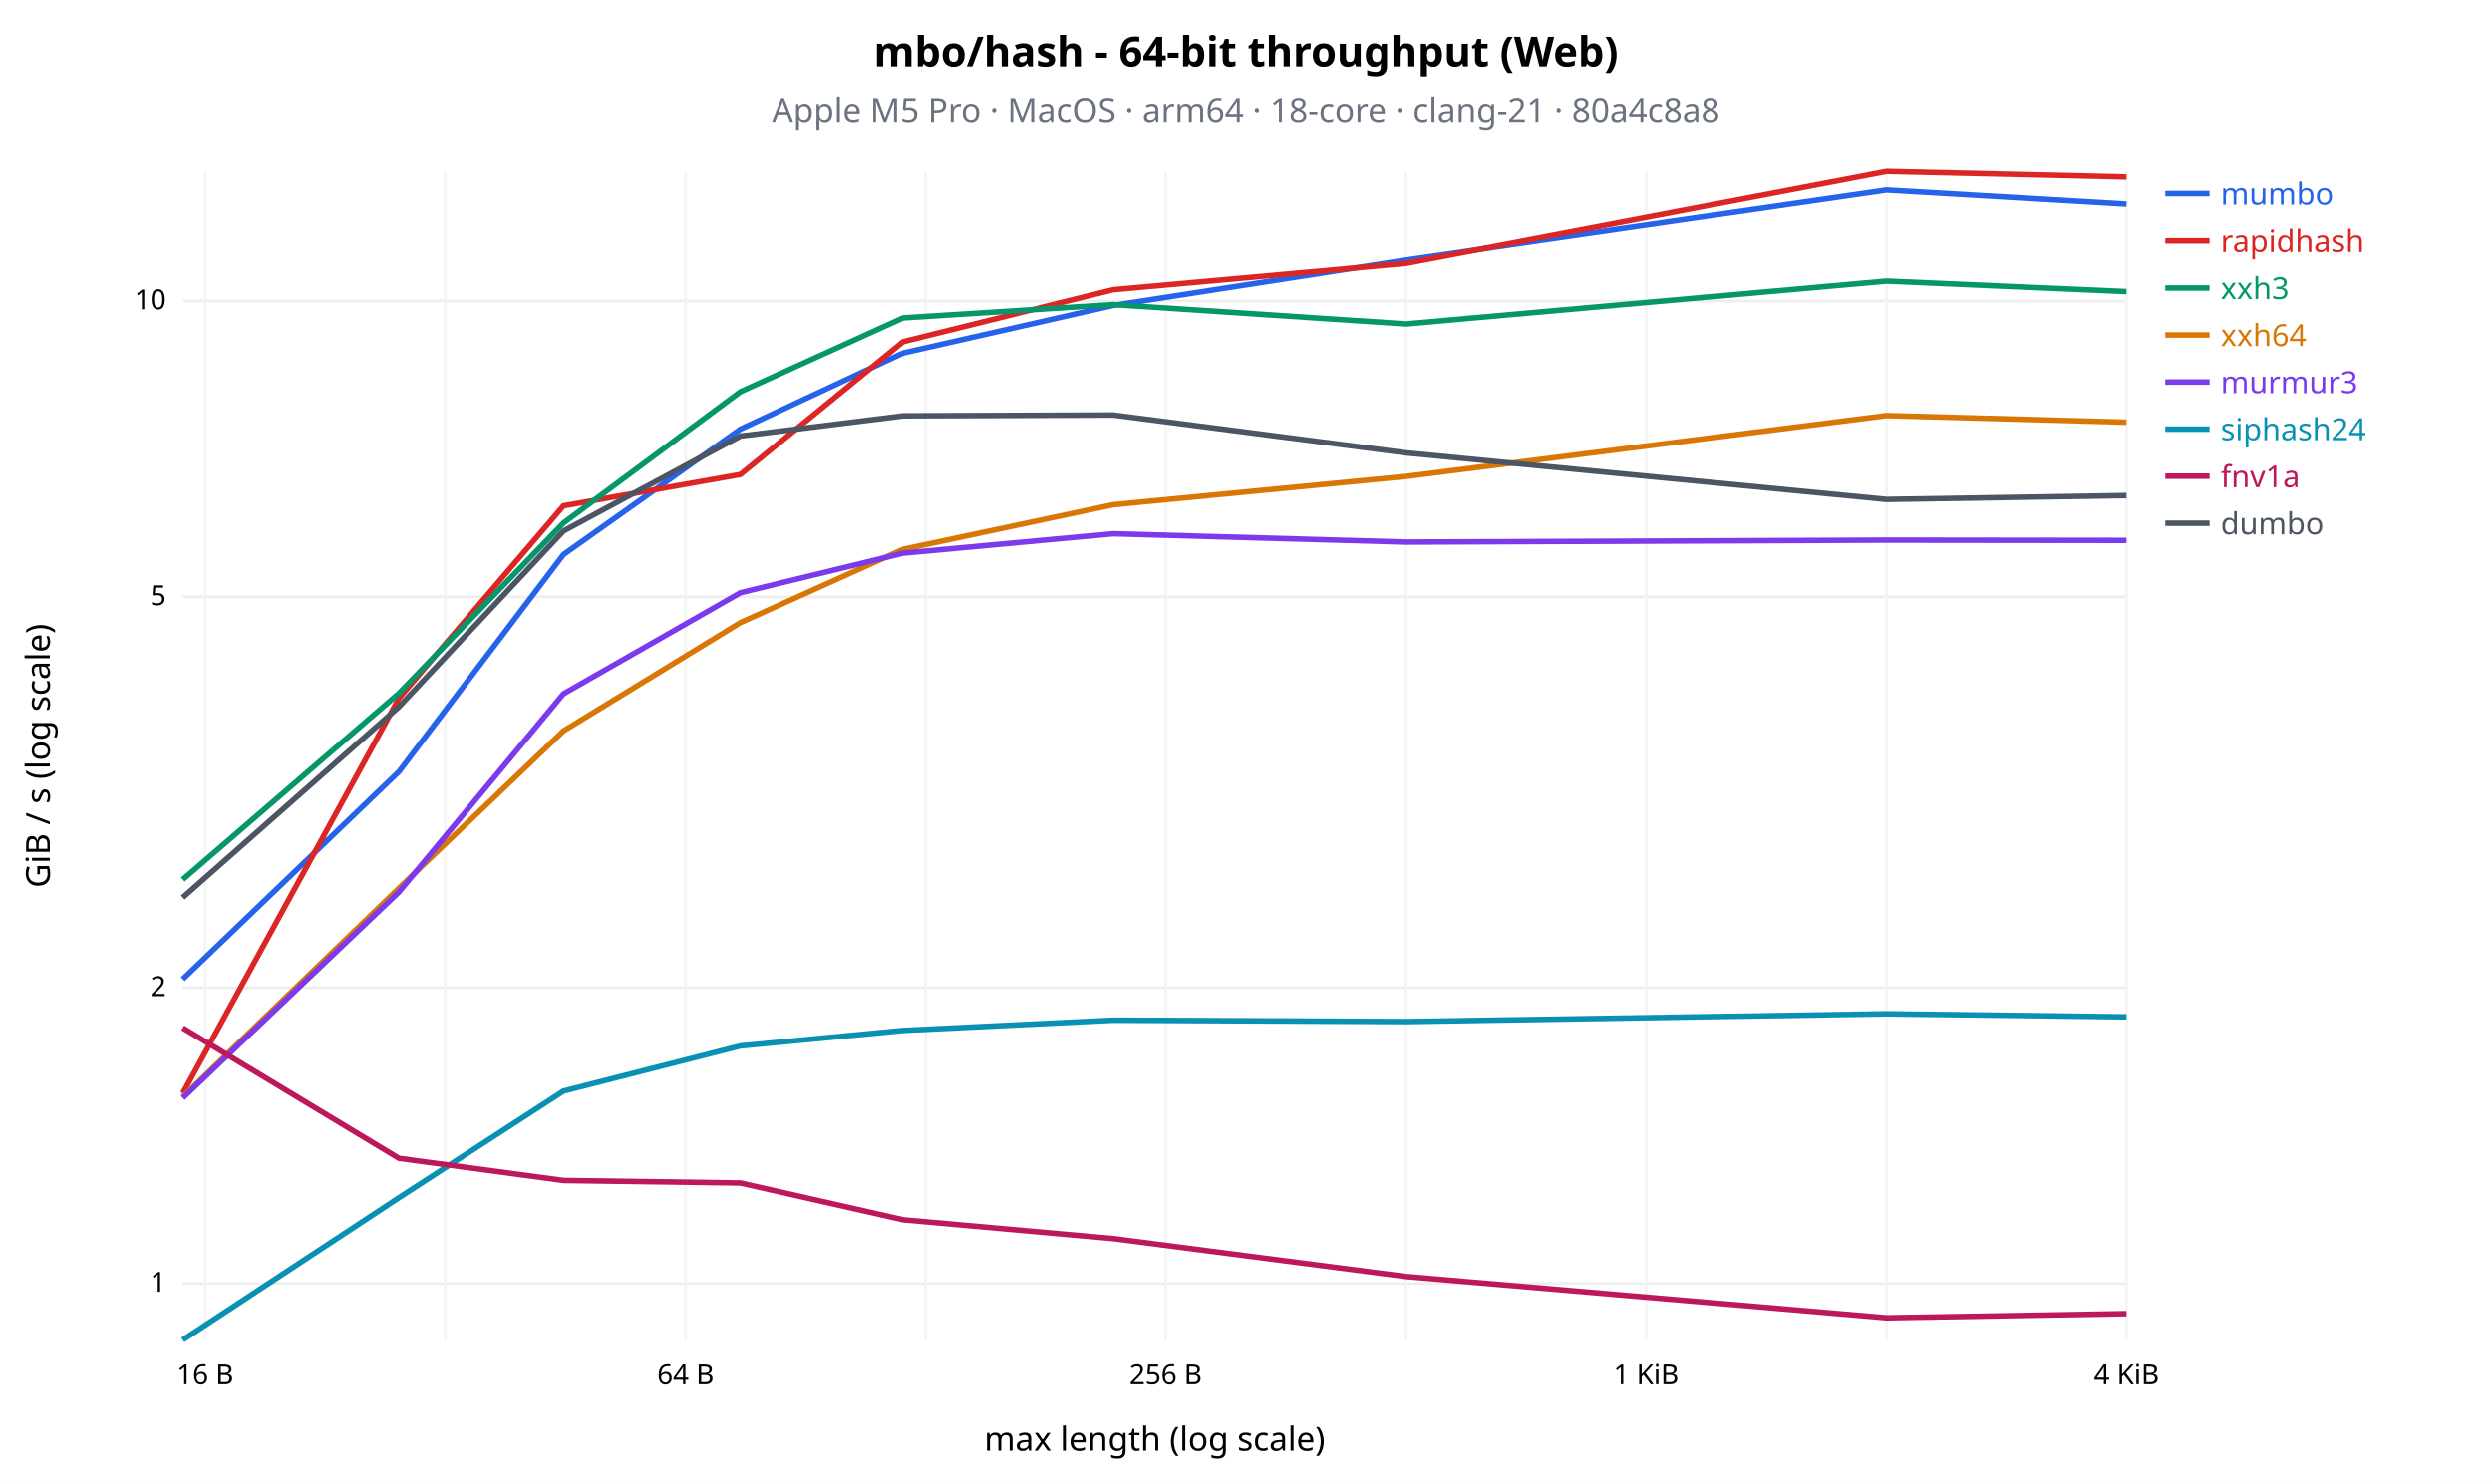
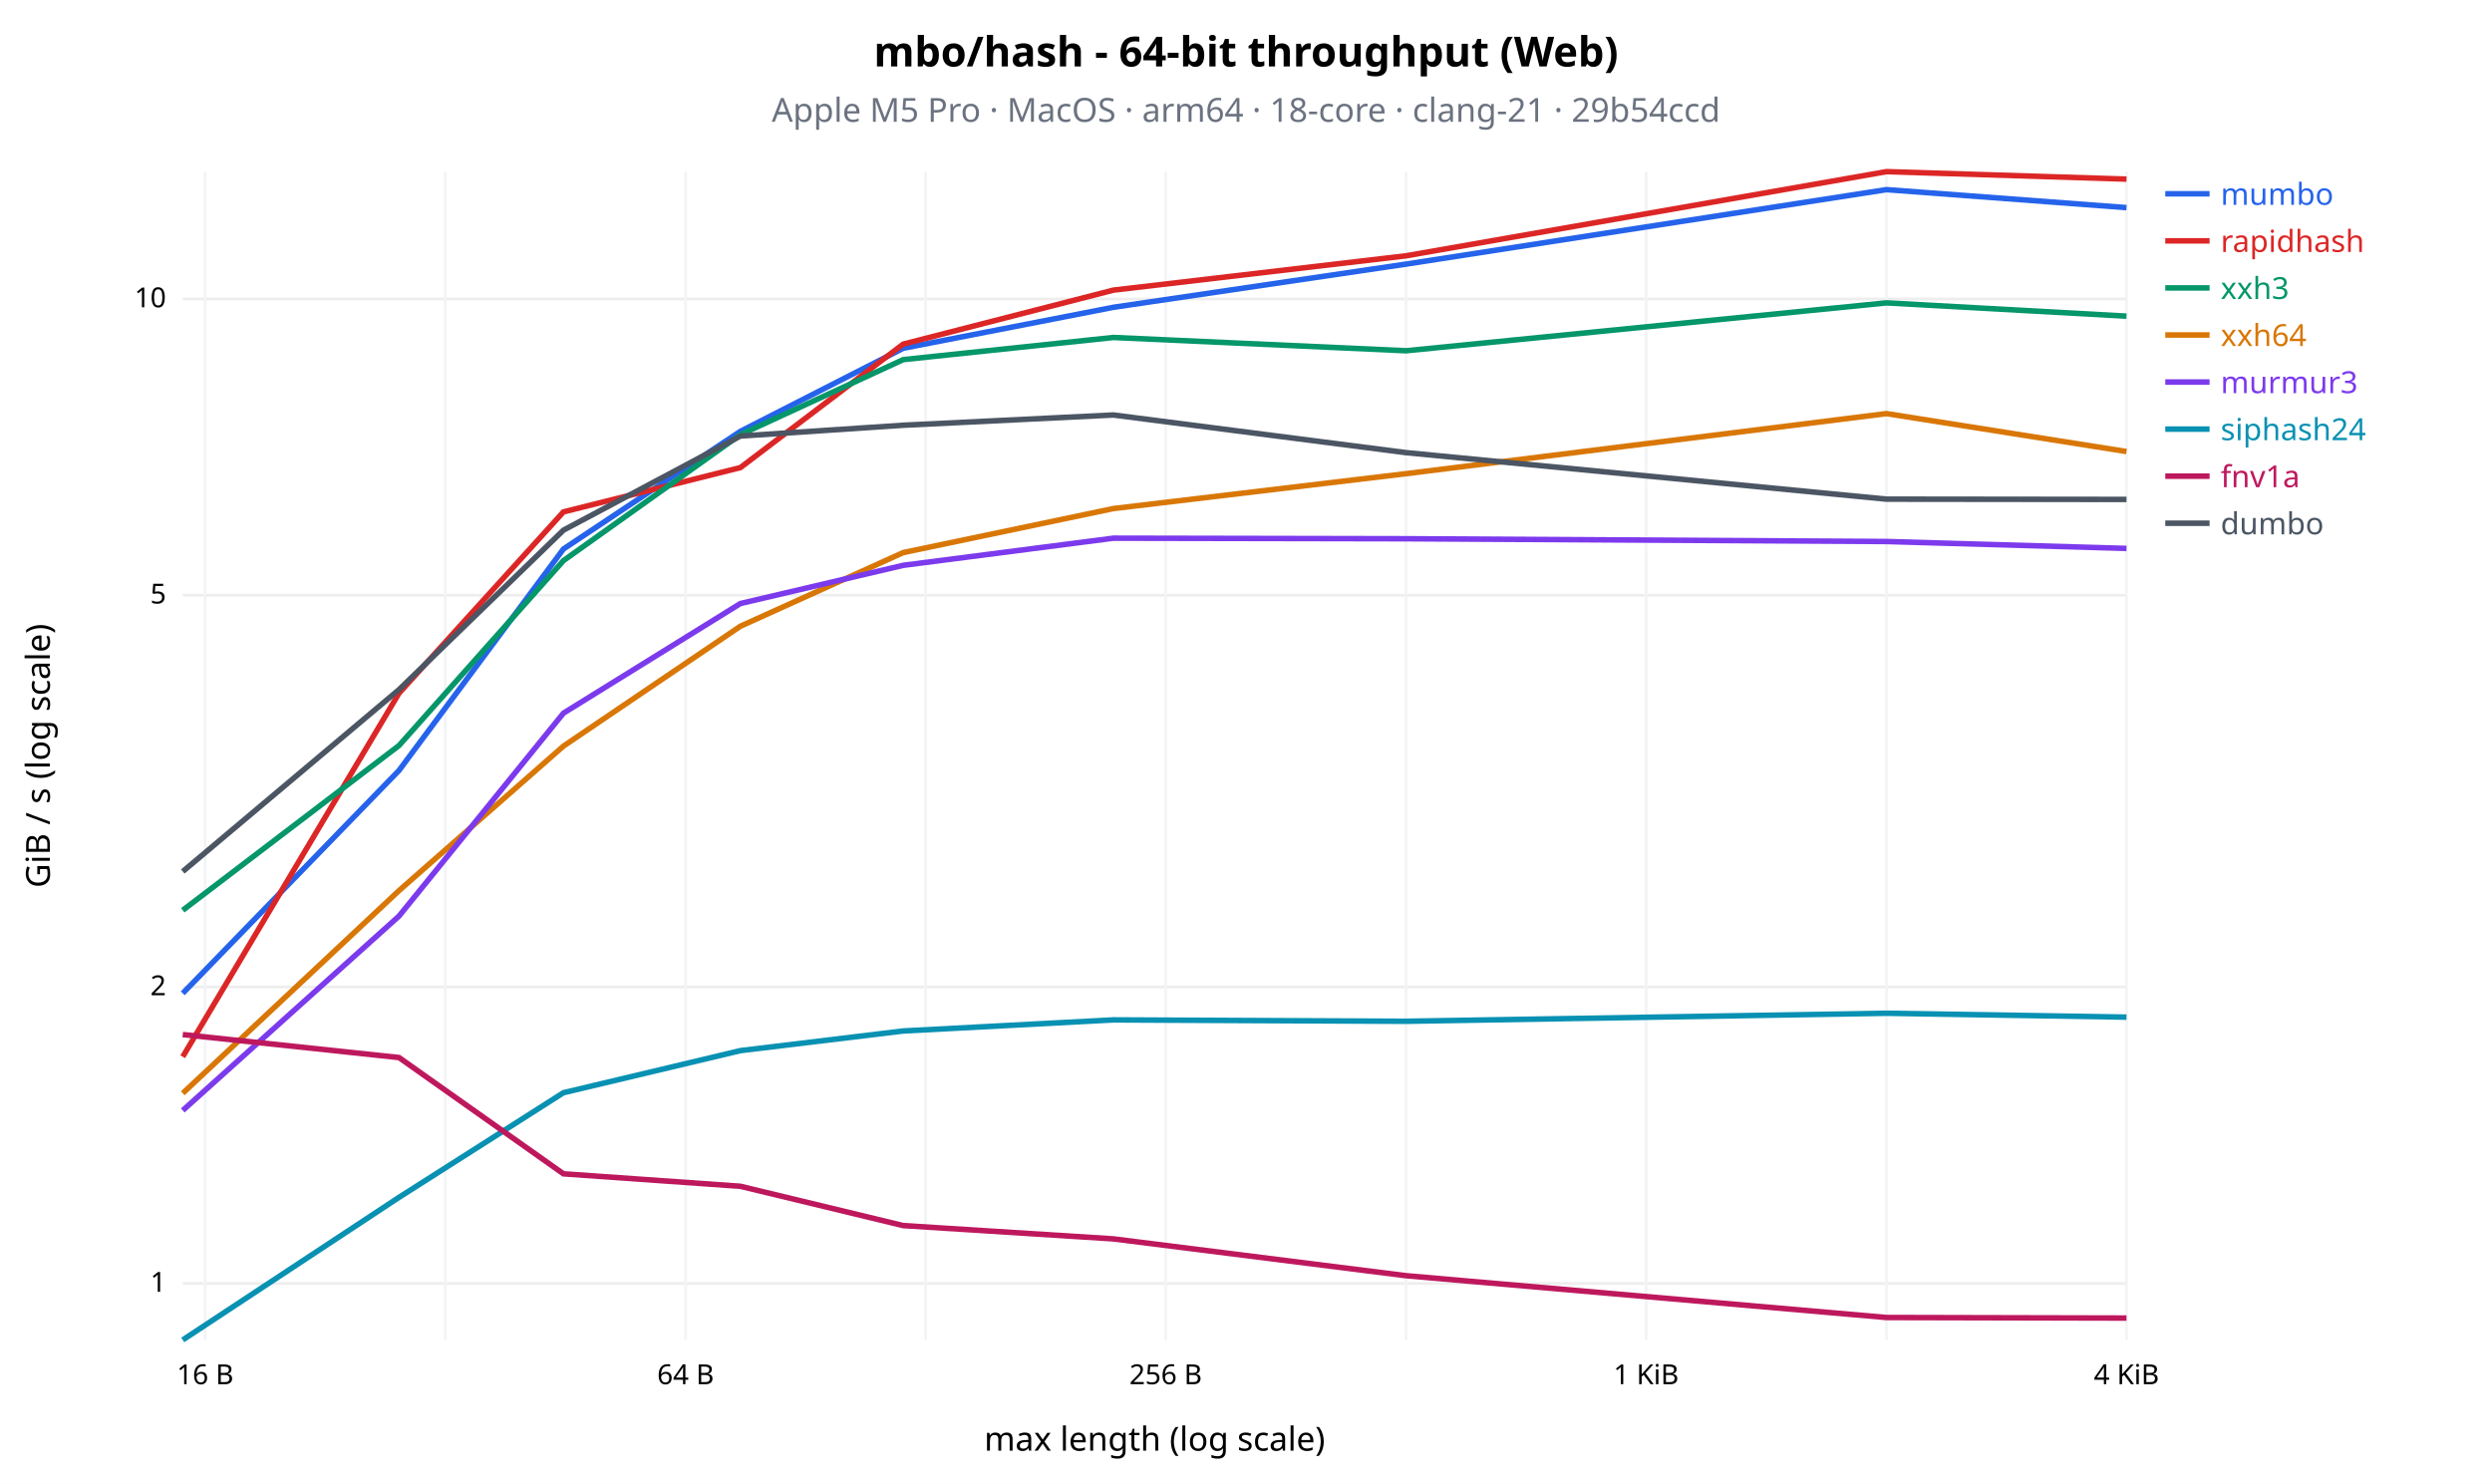
<svg xmlns="http://www.w3.org/2000/svg" width="900" height="536" font-family="sans-serif">
  <rect width="900" height="536" fill="white" />
  <text x="450" y="24" font-size="15" font-weight="bold" text-anchor="middle">mbo/hash - 64-bit throughput (Web)</text>
-   <text x="450" y="44" font-size="12" fill="#6b7280" text-anchor="middle">Apple M5 Pro · MacOS · arm64 · 18-core · clang-21 · 80a4c8a8</text>
+   <text x="450" y="44" font-size="12" fill="#6b7280" text-anchor="middle">Apple M5 Pro · MacOS · arm64 · 18-core · clang-21 · 29b54ccd</text>
  <line x1="66" y1="463.6" x2="768.0" y2="463.6" stroke="#eee" />
  <text x="60" y="466.6" font-size="10" text-anchor="end">1</text>
-   <line x1="66" y1="356.8" x2="768.0" y2="356.8" stroke="#eee" />
-   <text x="60" y="359.8" font-size="10" text-anchor="end">2</text>
-   <line x1="66" y1="215.6" x2="768.0" y2="215.6" stroke="#eee" />
-   <text x="60" y="218.6" font-size="10" text-anchor="end">5</text>
-   <line x1="66" y1="108.7" x2="768.0" y2="108.7" stroke="#eee" />
-   <text x="60" y="111.7" font-size="10" text-anchor="end">10</text>
+   <line x1="66" y1="356.5" x2="768.0" y2="356.5" stroke="#eee" />
+   <text x="60" y="359.5" font-size="10" text-anchor="end">2</text>
+   <line x1="66" y1="215.0" x2="768.0" y2="215.0" stroke="#eee" />
+   <text x="60" y="218.0" font-size="10" text-anchor="end">5</text>
+   <line x1="66" y1="108.0" x2="768.0" y2="108.0" stroke="#eee" />
+   <text x="60" y="111.0" font-size="10" text-anchor="end">10</text>
  <line x1="74.1" y1="62" x2="74.1" y2="484.0" stroke="#f3f4f6" />
  <text x="74.1" y="500.0" font-size="10" text-anchor="middle">16 B</text>
  <line x1="160.8" y1="62" x2="160.8" y2="484.0" stroke="#f3f4f6" />
  <line x1="247.6" y1="62" x2="247.6" y2="484.0" stroke="#f3f4f6" />
  <text x="247.6" y="500.0" font-size="10" text-anchor="middle">64 B</text>
  <line x1="334.3" y1="62" x2="334.3" y2="484.0" stroke="#f3f4f6" />
  <line x1="421.0" y1="62" x2="421.0" y2="484.0" stroke="#f3f4f6" />
  <text x="421.0" y="500.0" font-size="10" text-anchor="middle">256 B</text>
  <line x1="507.8" y1="62" x2="507.8" y2="484.0" stroke="#f3f4f6" />
  <line x1="594.5" y1="62" x2="594.5" y2="484.0" stroke="#f3f4f6" />
  <text x="594.5" y="500.0" font-size="10" text-anchor="middle">1 KiB</text>
  <line x1="681.3" y1="62" x2="681.3" y2="484.0" stroke="#f3f4f6" />
  <line x1="768.0" y1="62" x2="768.0" y2="484.0" stroke="#f3f4f6" />
  <text x="768.0" y="500.0" font-size="10" text-anchor="middle">4 KiB</text>
  <text x="417" y="524" font-size="12" text-anchor="middle">max length (log scale)</text>
  <text x="18" y="273" font-size="12" transform="rotate(-90 18 273)" text-anchor="middle">GiB / s (log scale)</text>
-   <polyline points="66.0,353.7 144.1,278.7 203.5,200.3 267.4,155.0 326.2,127.5 402.1,110.3 507.8,93.9 681.3,68.7 768.0,73.8" fill="none" stroke="#2563eb" stroke-width="2" />
+   <polyline points="66.0,358.8 144.1,278.3 203.5,198.3 267.4,155.8 326.2,125.8 402.1,111.0 507.8,95.4 681.3,68.5 768.0,75.0" fill="none" stroke="#2563eb" stroke-width="2" />
  <line x1="782.0" y1="70.0" x2="798.0" y2="70.0" stroke="#2563eb" stroke-width="2" />
  <text x="802.0" y="74.0" font-size="11" fill="#2563eb">mumbo</text>
-   <polyline points="66.0,394.9 144.1,252.2 203.5,182.7 267.4,171.4 326.2,123.4 402.1,104.6 507.8,95.1 681.3,62.0 768.0,64.0" fill="none" stroke="#dc2626" stroke-width="2" />
+   <polyline points="66.0,381.7 144.1,250.4 203.5,184.9 267.4,168.9 326.2,124.3 402.1,104.8 507.8,92.4 681.3,62.0 768.0,64.7" fill="none" stroke="#dc2626" stroke-width="2" />
  <line x1="782.0" y1="87.0" x2="798.0" y2="87.0" stroke="#dc2626" stroke-width="2" />
  <text x="802.0" y="91.0" font-size="11" fill="#dc2626">rapidhash</text>
-   <polyline points="66.0,317.7 144.1,250.4 203.5,188.9 267.4,141.5 326.2,114.8 402.1,110.0 507.8,117.0 681.3,101.5 768.0,105.3" fill="none" stroke="#059669" stroke-width="2" />
+   <polyline points="66.0,328.8 144.1,269.3 203.5,202.5 267.4,157.0 326.2,129.9 402.1,121.9 507.8,126.7 681.3,109.4 768.0,114.2" fill="none" stroke="#059669" stroke-width="2" />
  <line x1="782.0" y1="104.0" x2="798.0" y2="104.0" stroke="#059669" stroke-width="2" />
  <text x="802.0" y="108.0" font-size="11" fill="#059669">xxh3</text>
-   <polyline points="66.0,396.2 144.1,320.8 203.5,264.0 267.4,224.9 326.2,198.4 402.1,182.3 507.8,172.1 681.3,150.1 768.0,152.5" fill="none" stroke="#d97706" stroke-width="2" />
+   <polyline points="66.0,394.9 144.1,321.7 203.5,269.5 267.4,226.2 326.2,199.6 402.1,183.7 507.8,171.1 681.3,149.4 768.0,163.1" fill="none" stroke="#d97706" stroke-width="2" />
  <line x1="782.0" y1="121.0" x2="798.0" y2="121.0" stroke="#d97706" stroke-width="2" />
  <text x="802.0" y="125.0" font-size="11" fill="#d97706">xxh64</text>
-   <polyline points="66.0,396.6 144.1,322.2 203.5,250.6 267.4,214.1 326.2,199.8 402.1,192.8 507.8,195.8 681.3,195.1 768.0,195.2" fill="none" stroke="#7c3aed" stroke-width="2" />
+   <polyline points="66.0,401.1 144.1,330.9 203.5,257.6 267.4,218.0 326.2,204.2 402.1,194.4 507.8,194.6 681.3,195.6 768.0,198.1" fill="none" stroke="#7c3aed" stroke-width="2" />
  <line x1="782.0" y1="138.0" x2="798.0" y2="138.0" stroke="#7c3aed" stroke-width="2" />
  <text x="802.0" y="142.0" font-size="11" fill="#7c3aed">murmur3</text>
-   <polyline points="66.0,484.0 144.1,432.6 203.5,394.1 267.4,377.8 326.2,372.2 402.1,368.5 507.8,369.0 681.3,366.2 768.0,367.3" fill="none" stroke="#0891b2" stroke-width="2" />
+   <polyline points="66.0,484.0 144.1,432.5 203.5,394.7 267.4,379.5 326.2,372.4 402.1,368.4 507.8,368.9 681.3,366.0 768.0,367.4" fill="none" stroke="#0891b2" stroke-width="2" />
  <line x1="782.0" y1="155.0" x2="798.0" y2="155.0" stroke="#0891b2" stroke-width="2" />
  <text x="802.0" y="159.0" font-size="11" fill="#0891b2">siphash24</text>
-   <polyline points="66.0,371.3 144.1,418.4 203.5,426.4 267.4,427.3 326.2,440.6 402.1,447.4 507.8,461.1 681.3,476.0 768.0,474.5" fill="none" stroke="#be185d" stroke-width="2" />
+   <polyline points="66.0,373.7 144.1,382.0 203.5,424.0 267.4,428.5 326.2,442.7 402.1,447.5 507.8,460.8 681.3,475.9 768.0,476.1" fill="none" stroke="#be185d" stroke-width="2" />
  <line x1="782.0" y1="172.0" x2="798.0" y2="172.0" stroke="#be185d" stroke-width="2" />
  <text x="802.0" y="176.0" font-size="11" fill="#be185d">fnv1a</text>
-   <polyline points="66.0,324.2 144.1,255.3 203.5,191.8 267.4,157.5 326.2,150.2 402.1,149.9 507.8,163.6 681.3,180.4 768.0,179.0" fill="none" stroke="#4b5563" stroke-width="2" />
+   <polyline points="66.0,314.8 144.1,249.1 203.5,191.5 267.4,157.5 326.2,153.6 402.1,149.9 507.8,163.5 681.3,180.3 768.0,180.4" fill="none" stroke="#4b5563" stroke-width="2" />
  <line x1="782.0" y1="189.0" x2="798.0" y2="189.0" stroke="#4b5563" stroke-width="2" />
  <text x="802.0" y="193.0" font-size="11" fill="#4b5563">dumbo</text>
</svg>
